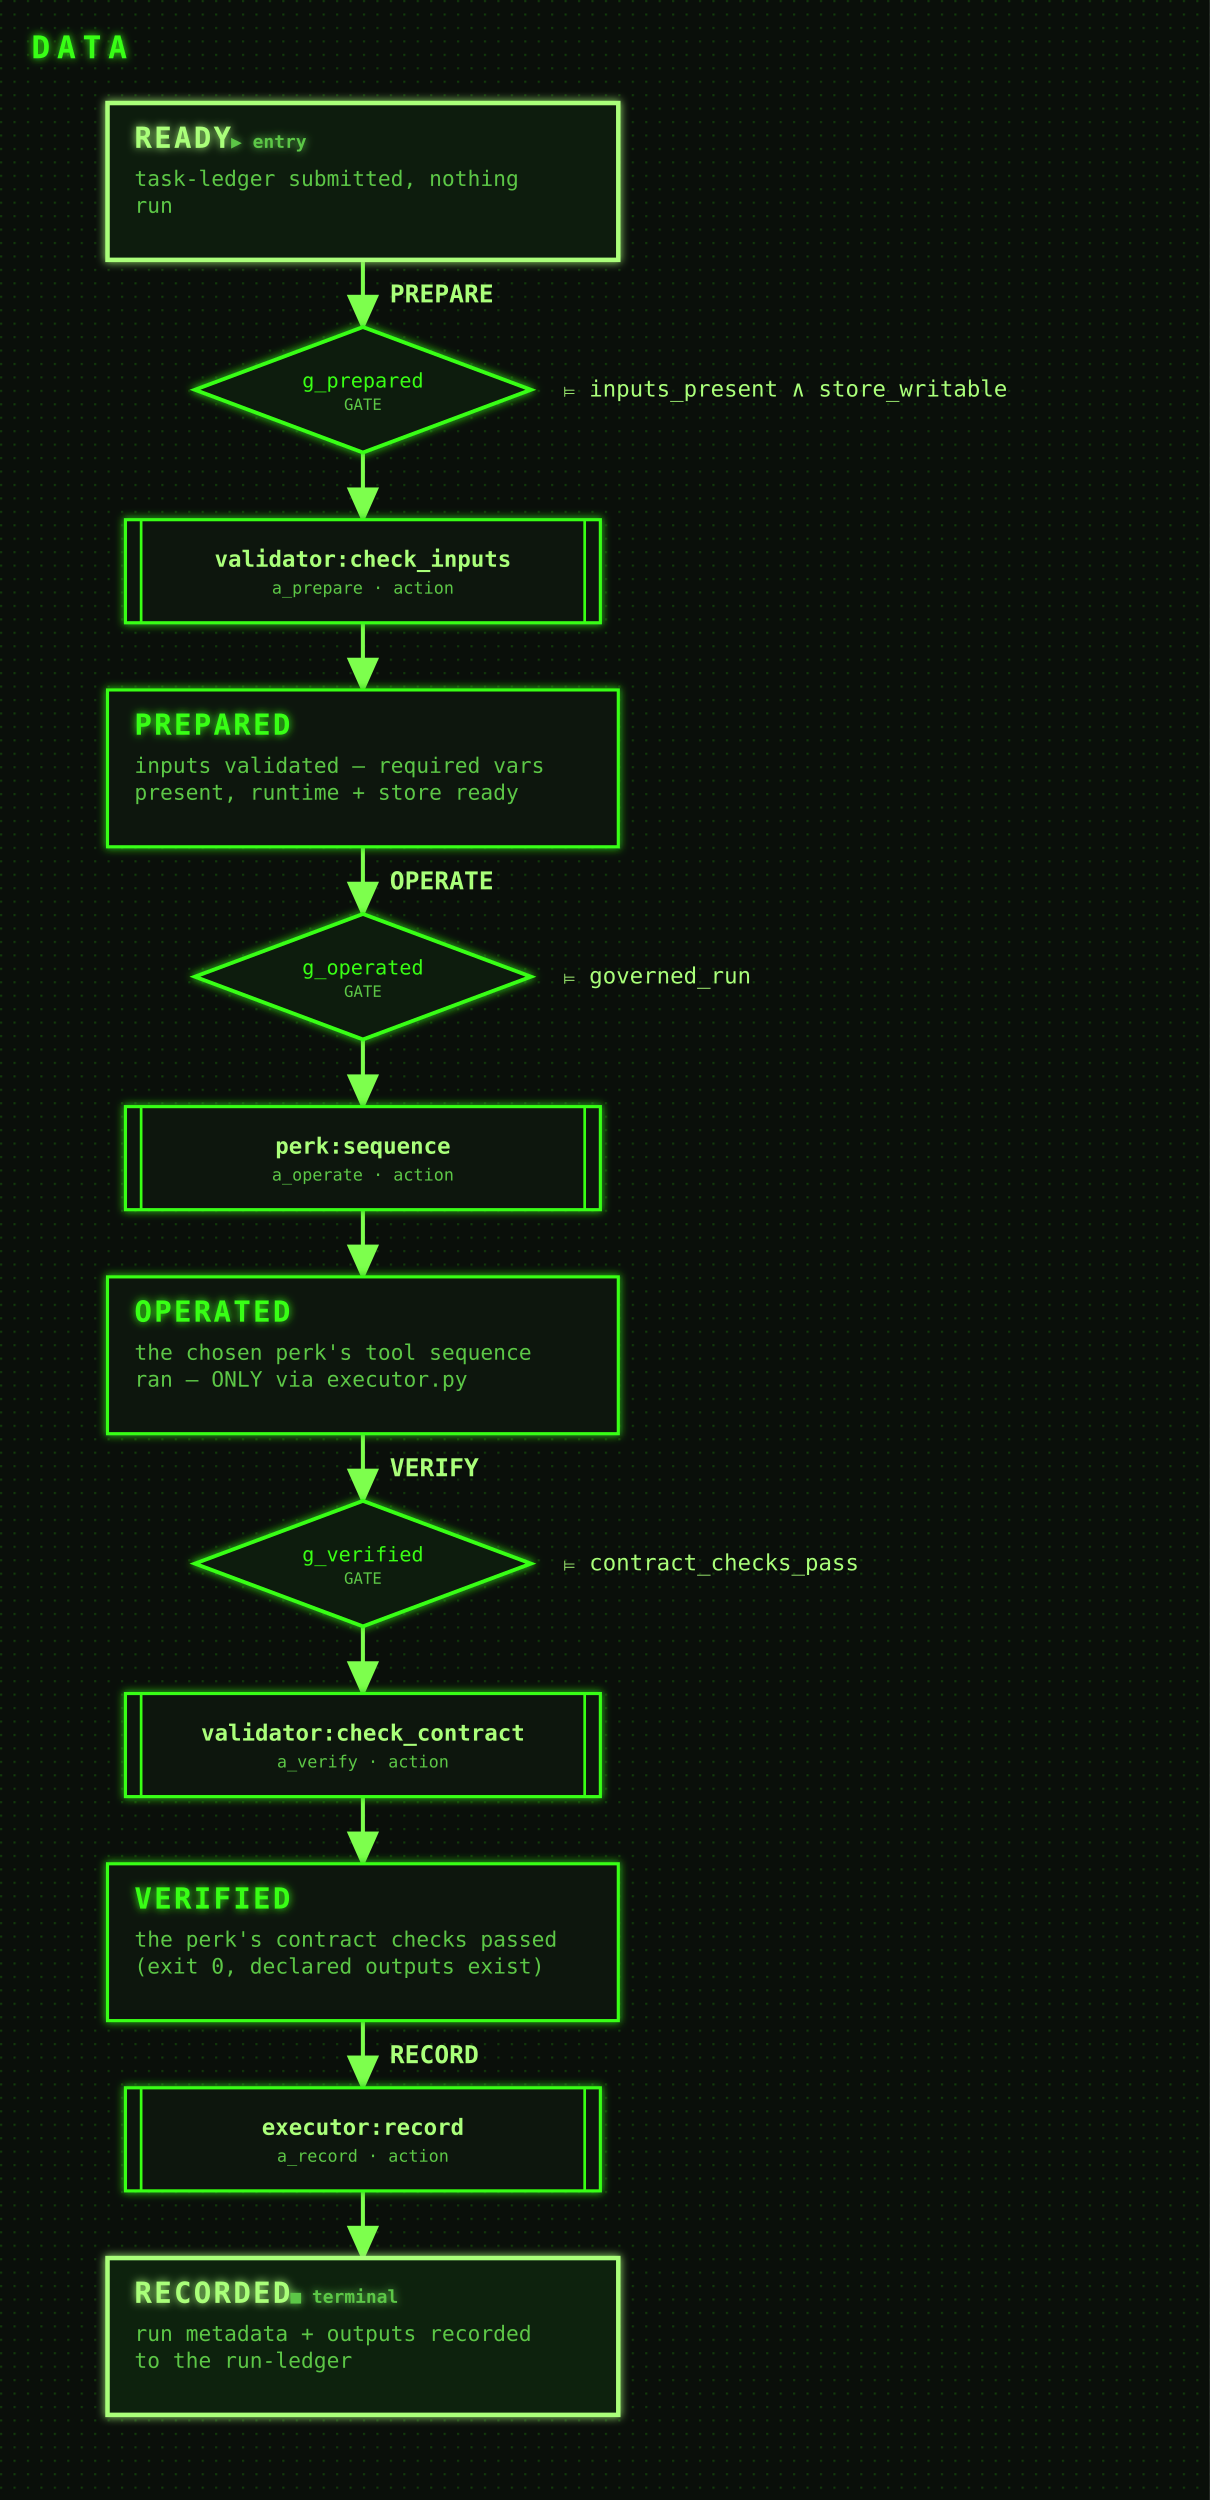
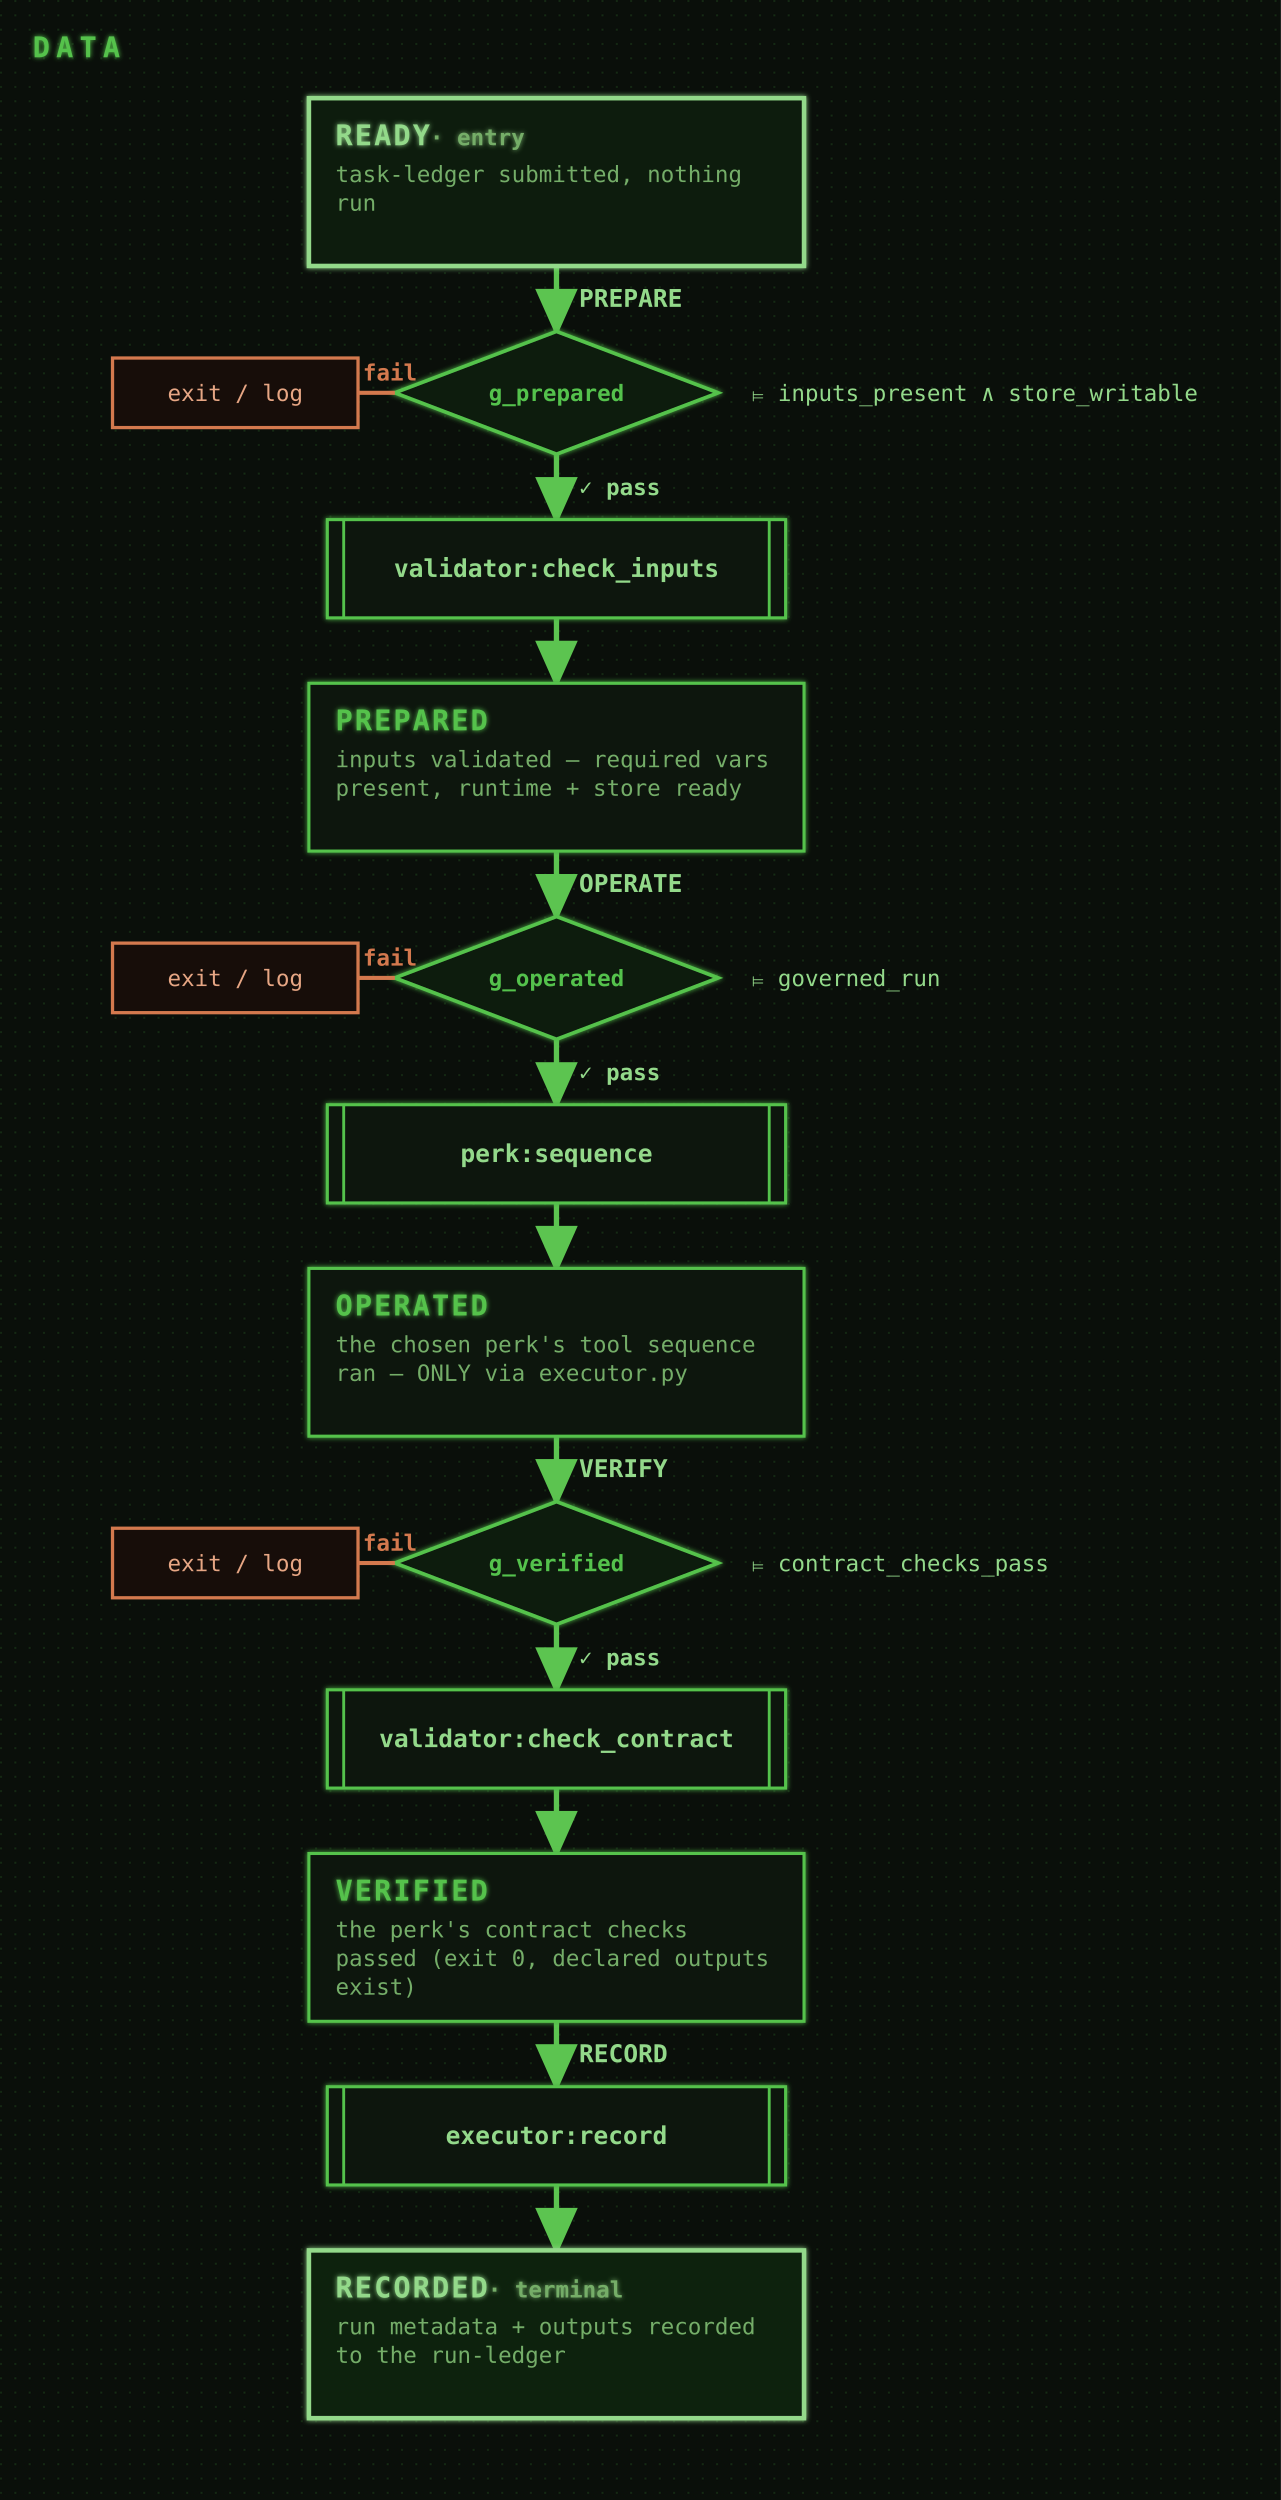
- <svg xmlns="http://www.w3.org/2000/svg" width="540" height="1116" viewBox="0 0 540 1116" font-family="ui-monospace,Menlo,Consolas,monospace">
+ <svg xmlns="http://www.w3.org/2000/svg" width="626" height="1222" viewBox="0 0 626 1222" font-family="ui-monospace,Menlo,Consolas,monospace">
  <defs>
-     <filter id="glow" x="-80%" y="-80%" width="260%" height="260%">
-       <feGaussianBlur stdDeviation="1.8" result="b" />
+     <filter id="glow" x="-60%" y="-60%" width="220%" height="220%">
+       <feGaussianBlur stdDeviation="1.3" result="b" />
      <feMerge>
        <feMergeNode in="b" />
        <feMergeNode in="SourceGraphic" />
      </feMerge>
    </filter>
-     <pattern id="px" width="6" height="6" patternUnits="userSpaceOnUse">
-       <rect width="6" height="6" fill="#0a0f0a" />
-       <rect width="1" height="1" fill="#39ff14" fill-opacity="0.16" />
+     <pattern id="px" width="7" height="7" patternUnits="userSpaceOnUse">
+       <rect width="7" height="7" fill="#0a0f0a" />
+       <rect width="1" height="1" fill="#54c24c" fill-opacity="0.13" />
    </pattern>
    <marker id="arr" markerWidth="10" markerHeight="10" refX="8" refY="4" orient="auto">
-       <path d="M0,0 L9,4 L0,8 z" fill="#7dff4d" />
+       <path d="M0,0 L9,4 L0,8 z" fill="#5cc450" />
    </marker>
  </defs>
-   <rect width="540" height="1116" fill="#0a0f0a" />
-   <rect width="540" height="1116" fill="url(#px)" />
-   <text x="14" y="26" font-size="14" font-weight="700" letter-spacing="3" fill="#39ff14" filter="url(#glow)">DATA</text>
-   <line x1="162.0" y1="116" x2="162.0" y2="146" stroke="#39ff14" stroke-width="5" opacity="0.22" filter="url(#glow)" />
-   <line x1="162.0" y1="116" x2="162.0" y2="146" stroke="#7dff4d" stroke-width="1.8" marker-end="url(#arr)" />
-   <text x="174" y="135" font-size="11" font-weight="700" fill="#aaff7a">PREPARE</text>
-   <line x1="162.0" y1="202" x2="162.0" y2="232" stroke="#39ff14" stroke-width="5" opacity="0.22" filter="url(#glow)" />
-   <line x1="162.0" y1="202" x2="162.0" y2="232" stroke="#7dff4d" stroke-width="1.8" marker-end="url(#arr)" />
-   <line x1="162.0" y1="278" x2="162.0" y2="308" stroke="#39ff14" stroke-width="5" opacity="0.22" filter="url(#glow)" />
-   <line x1="162.0" y1="278" x2="162.0" y2="308" stroke="#7dff4d" stroke-width="1.8" marker-end="url(#arr)" />
-   <line x1="162.0" y1="378" x2="162.0" y2="408" stroke="#39ff14" stroke-width="5" opacity="0.22" filter="url(#glow)" />
-   <line x1="162.0" y1="378" x2="162.0" y2="408" stroke="#7dff4d" stroke-width="1.8" marker-end="url(#arr)" />
-   <text x="174" y="397" font-size="11" font-weight="700" fill="#aaff7a">OPERATE</text>
-   <line x1="162.0" y1="464" x2="162.0" y2="494" stroke="#39ff14" stroke-width="5" opacity="0.22" filter="url(#glow)" />
-   <line x1="162.0" y1="464" x2="162.0" y2="494" stroke="#7dff4d" stroke-width="1.8" marker-end="url(#arr)" />
-   <line x1="162.0" y1="540" x2="162.0" y2="570" stroke="#39ff14" stroke-width="5" opacity="0.22" filter="url(#glow)" />
-   <line x1="162.0" y1="540" x2="162.0" y2="570" stroke="#7dff4d" stroke-width="1.8" marker-end="url(#arr)" />
-   <line x1="162.0" y1="640" x2="162.0" y2="670" stroke="#39ff14" stroke-width="5" opacity="0.22" filter="url(#glow)" />
-   <line x1="162.0" y1="640" x2="162.0" y2="670" stroke="#7dff4d" stroke-width="1.8" marker-end="url(#arr)" />
-   <text x="174" y="659" font-size="11" font-weight="700" fill="#aaff7a">VERIFY</text>
-   <line x1="162.0" y1="726" x2="162.0" y2="756" stroke="#39ff14" stroke-width="5" opacity="0.22" filter="url(#glow)" />
-   <line x1="162.0" y1="726" x2="162.0" y2="756" stroke="#7dff4d" stroke-width="1.8" marker-end="url(#arr)" />
-   <line x1="162.0" y1="802" x2="162.0" y2="832" stroke="#39ff14" stroke-width="5" opacity="0.22" filter="url(#glow)" />
-   <line x1="162.0" y1="802" x2="162.0" y2="832" stroke="#7dff4d" stroke-width="1.8" marker-end="url(#arr)" />
-   <line x1="162.0" y1="902" x2="162.0" y2="932" stroke="#39ff14" stroke-width="5" opacity="0.22" filter="url(#glow)" />
-   <line x1="162.0" y1="902" x2="162.0" y2="932" stroke="#7dff4d" stroke-width="1.8" marker-end="url(#arr)" />
-   <text x="174" y="921" font-size="11" font-weight="700" fill="#aaff7a">RECORD</text>
-   <line x1="162.0" y1="978" x2="162.0" y2="1008" stroke="#39ff14" stroke-width="5" opacity="0.22" filter="url(#glow)" />
-   <line x1="162.0" y1="978" x2="162.0" y2="1008" stroke="#7dff4d" stroke-width="1.8" marker-end="url(#arr)" />
-   <rect x="48.0" y="46" width="228" height="70" fill="#0e1d0d" stroke="#aaff7a" stroke-width="2" filter="url(#glow)" />
-   <text x="60.0" y="66" font-size="13" font-weight="700" letter-spacing="1" fill="#aaff7a" filter="url(#glow)">READY<tspan font-size="8" letter-spacing="0" fill="#5cc746">  ▶ entry</tspan>
+   <rect width="626" height="1222" fill="#0a0f0a" />
+   <rect width="626" height="1222" fill="url(#px)" />
+   <text x="16" y="28" font-size="14" font-weight="700" letter-spacing="3" fill="#54c24c" filter="url(#glow)">DATA</text>
+   <line x1="272.0" y1="130" x2="272.0" y2="162" stroke="#54c24c" stroke-width="7" opacity="0.16" filter="url(#glow)" />
+   <line x1="272.0" y1="130" x2="272.0" y2="162" stroke="#5cc450" stroke-width="2.6" marker-end="url(#arr)" />
+   <text x="283" y="150" font-size="12" font-weight="700" fill="#93d98a">PREPARE</text>
+   <line x1="272.0" y1="222" x2="272.0" y2="254" stroke="#54c24c" stroke-width="7" opacity="0.16" filter="url(#glow)" />
+   <line x1="272.0" y1="222" x2="272.0" y2="254" stroke="#5cc450" stroke-width="2.6" marker-end="url(#arr)" />
+   <text x="283" y="242" font-size="11" font-weight="700" fill="#93d98a">✓ pass</text>
+   <line x1="272.0" y1="302" x2="272.0" y2="334" stroke="#54c24c" stroke-width="7" opacity="0.16" filter="url(#glow)" />
+   <line x1="272.0" y1="302" x2="272.0" y2="334" stroke="#5cc450" stroke-width="2.6" marker-end="url(#arr)" />
+   <line x1="272.0" y1="416" x2="272.0" y2="448" stroke="#54c24c" stroke-width="7" opacity="0.16" filter="url(#glow)" />
+   <line x1="272.0" y1="416" x2="272.0" y2="448" stroke="#5cc450" stroke-width="2.6" marker-end="url(#arr)" />
+   <text x="283" y="436" font-size="12" font-weight="700" fill="#93d98a">OPERATE</text>
+   <line x1="272.0" y1="508" x2="272.0" y2="540" stroke="#54c24c" stroke-width="7" opacity="0.16" filter="url(#glow)" />
+   <line x1="272.0" y1="508" x2="272.0" y2="540" stroke="#5cc450" stroke-width="2.6" marker-end="url(#arr)" />
+   <text x="283" y="528" font-size="11" font-weight="700" fill="#93d98a">✓ pass</text>
+   <line x1="272.0" y1="588" x2="272.0" y2="620" stroke="#54c24c" stroke-width="7" opacity="0.16" filter="url(#glow)" />
+   <line x1="272.0" y1="588" x2="272.0" y2="620" stroke="#5cc450" stroke-width="2.6" marker-end="url(#arr)" />
+   <line x1="272.0" y1="702" x2="272.0" y2="734" stroke="#54c24c" stroke-width="7" opacity="0.16" filter="url(#glow)" />
+   <line x1="272.0" y1="702" x2="272.0" y2="734" stroke="#5cc450" stroke-width="2.6" marker-end="url(#arr)" />
+   <text x="283" y="722" font-size="12" font-weight="700" fill="#93d98a">VERIFY</text>
+   <line x1="272.0" y1="794" x2="272.0" y2="826" stroke="#54c24c" stroke-width="7" opacity="0.16" filter="url(#glow)" />
+   <line x1="272.0" y1="794" x2="272.0" y2="826" stroke="#5cc450" stroke-width="2.6" marker-end="url(#arr)" />
+   <text x="283" y="814" font-size="11" font-weight="700" fill="#93d98a">✓ pass</text>
+   <line x1="272.0" y1="874" x2="272.0" y2="906" stroke="#54c24c" stroke-width="7" opacity="0.16" filter="url(#glow)" />
+   <line x1="272.0" y1="874" x2="272.0" y2="906" stroke="#5cc450" stroke-width="2.6" marker-end="url(#arr)" />
+   <line x1="272.0" y1="988" x2="272.0" y2="1020" stroke="#54c24c" stroke-width="7" opacity="0.16" filter="url(#glow)" />
+   <line x1="272.0" y1="988" x2="272.0" y2="1020" stroke="#5cc450" stroke-width="2.6" marker-end="url(#arr)" />
+   <text x="283" y="1008" font-size="12" font-weight="700" fill="#93d98a">RECORD</text>
+   <line x1="272.0" y1="1068" x2="272.0" y2="1100" stroke="#54c24c" stroke-width="7" opacity="0.16" filter="url(#glow)" />
+   <line x1="272.0" y1="1068" x2="272.0" y2="1100" stroke="#5cc450" stroke-width="2.6" marker-end="url(#arr)" />
+   <rect x="151.0" y="48" width="242" height="82" fill="#0e1d0d" stroke="#93d98a" stroke-width="2.2" filter="url(#glow)" />
+   <text x="164.0" y="71" font-size="14" font-weight="700" letter-spacing="1" fill="#93d98a" filter="url(#glow)">READY<tspan font-size="11" letter-spacing="0" fill="#74ad68">  · entry</tspan>
  </text>
-   <text x="60.0" y="83" font-size="9.5" fill="#5cc746">task-ledger submitted, nothing</text>
-   <text x="60.0" y="95" font-size="9.5" fill="#5cc746">run</text>
-   <polygon points="162.0,146 237.0,174.0 162.0,202 87.0,174.0" fill="#0c1a0c" stroke="#39ff14" stroke-width="1.7" filter="url(#glow)" />
-   <text x="162" y="173" font-size="9" text-anchor="middle" fill="#39ff14">g_prepared</text>
-   <text x="162" y="183" font-size="7" text-anchor="middle" fill="#5cc746">GATE</text>
-   <text x="251" y="177" font-size="10" fill="#aaff7a">⊨ inputs_present ∧ store_writable</text>
-   <rect x="56.0" y="232" width="212" height="46" fill="#0a1609" stroke="#39ff14" stroke-width="1.4" filter="url(#glow)" />
-   <line x1="63.0" y1="232" x2="63.0" y2="278" stroke="#39ff14" stroke-width="1.2" />
-   <line x1="261.0" y1="232" x2="261.0" y2="278" stroke="#39ff14" stroke-width="1.2" />
-   <text x="162" y="253" font-size="10" font-weight="600" text-anchor="middle" fill="#aaff7a">validator:check_inputs</text>
-   <text x="162" y="265" font-size="7.5" text-anchor="middle" fill="#5cc746">a_prepare · action</text>
-   <rect x="48.0" y="308" width="228" height="70" fill="#0b140a" stroke="#39ff14" stroke-width="1.4" filter="url(#glow)" />
-   <text x="60.0" y="328" font-size="13" font-weight="700" letter-spacing="1" fill="#39ff14" filter="url(#glow)">PREPARED<tspan font-size="8" letter-spacing="0" fill="#5cc746" />
+   <text x="164.0" y="89" font-size="11" fill="#74ad68">task-ledger submitted, nothing</text>
+   <text x="164.0" y="103" font-size="11" fill="#74ad68">run</text>
+   <polygon points="272.0,162 351.0,192.0 272.0,222 193.0,192.0" fill="#0c1a0c" stroke="#54c24c" stroke-width="1.8" filter="url(#glow)" />
+   <text x="272" y="196" font-size="11" font-weight="600" text-anchor="middle" fill="#54c24c">g_prepared</text>
+   <text x="367" y="196" font-size="11" fill="#93d98a">⊨ inputs_present ∧ store_writable</text>
+   <line x1="193.0" y1="192.0" x2="175" y2="192.0" stroke="#d4794e" stroke-width="2" />
+   <text x="184" y="186" font-size="11" font-weight="700" text-anchor="middle" fill="#d4794e">✗ fail</text>
+   <rect x="55.0" y="175" width="120" height="34" fill="#170d09" stroke="#d4794e" stroke-width="1.6" />
+   <text x="115.0" y="196" font-size="11" text-anchor="middle" fill="#e7a684">exit / log</text>
+   <rect x="160.0" y="254" width="224" height="48" fill="#0a1609" stroke="#54c24c" stroke-width="1.5" filter="url(#glow)" />
+   <line x1="168.0" y1="254" x2="168.0" y2="302" stroke="#54c24c" stroke-width="1.4" />
+   <line x1="376.0" y1="254" x2="376.0" y2="302" stroke="#54c24c" stroke-width="1.4" />
+   <text x="272" y="282" font-size="12" font-weight="600" text-anchor="middle" fill="#93d98a">validator:check_inputs</text>
+   <rect x="151.0" y="334" width="242" height="82" fill="#0b140a" stroke="#54c24c" stroke-width="1.5" filter="url(#glow)" />
+   <text x="164.0" y="357" font-size="14" font-weight="700" letter-spacing="1" fill="#54c24c" filter="url(#glow)">PREPARED<tspan font-size="11" letter-spacing="0" fill="#74ad68" />
  </text>
-   <text x="60.0" y="345" font-size="9.5" fill="#5cc746">inputs validated — required vars</text>
-   <text x="60.0" y="357" font-size="9.5" fill="#5cc746">present, runtime + store ready</text>
-   <polygon points="162.0,408 237.0,436.0 162.0,464 87.0,436.0" fill="#0c1a0c" stroke="#39ff14" stroke-width="1.7" filter="url(#glow)" />
-   <text x="162" y="435" font-size="9" text-anchor="middle" fill="#39ff14">g_operated</text>
-   <text x="162" y="445" font-size="7" text-anchor="middle" fill="#5cc746">GATE</text>
-   <text x="251" y="439" font-size="10" fill="#aaff7a">⊨ governed_run</text>
-   <rect x="56.0" y="494" width="212" height="46" fill="#0a1609" stroke="#39ff14" stroke-width="1.4" filter="url(#glow)" />
-   <line x1="63.0" y1="494" x2="63.0" y2="540" stroke="#39ff14" stroke-width="1.2" />
-   <line x1="261.0" y1="494" x2="261.0" y2="540" stroke="#39ff14" stroke-width="1.2" />
-   <text x="162" y="515" font-size="10" font-weight="600" text-anchor="middle" fill="#aaff7a">perk:sequence</text>
-   <text x="162" y="527" font-size="7.5" text-anchor="middle" fill="#5cc746">a_operate · action</text>
-   <rect x="48.0" y="570" width="228" height="70" fill="#0b140a" stroke="#39ff14" stroke-width="1.4" filter="url(#glow)" />
-   <text x="60.0" y="590" font-size="13" font-weight="700" letter-spacing="1" fill="#39ff14" filter="url(#glow)">OPERATED<tspan font-size="8" letter-spacing="0" fill="#5cc746" />
+   <text x="164.0" y="375" font-size="11" fill="#74ad68">inputs validated — required vars</text>
+   <text x="164.0" y="389" font-size="11" fill="#74ad68">present, runtime + store ready</text>
+   <polygon points="272.0,448 351.0,478.0 272.0,508 193.0,478.0" fill="#0c1a0c" stroke="#54c24c" stroke-width="1.8" filter="url(#glow)" />
+   <text x="272" y="482" font-size="11" font-weight="600" text-anchor="middle" fill="#54c24c">g_operated</text>
+   <text x="367" y="482" font-size="11" fill="#93d98a">⊨ governed_run</text>
+   <line x1="193.0" y1="478.0" x2="175" y2="478.0" stroke="#d4794e" stroke-width="2" />
+   <text x="184" y="472" font-size="11" font-weight="700" text-anchor="middle" fill="#d4794e">✗ fail</text>
+   <rect x="55.0" y="461" width="120" height="34" fill="#170d09" stroke="#d4794e" stroke-width="1.6" />
+   <text x="115.0" y="482" font-size="11" text-anchor="middle" fill="#e7a684">exit / log</text>
+   <rect x="160.0" y="540" width="224" height="48" fill="#0a1609" stroke="#54c24c" stroke-width="1.5" filter="url(#glow)" />
+   <line x1="168.0" y1="540" x2="168.0" y2="588" stroke="#54c24c" stroke-width="1.4" />
+   <line x1="376.0" y1="540" x2="376.0" y2="588" stroke="#54c24c" stroke-width="1.4" />
+   <text x="272" y="568" font-size="12" font-weight="600" text-anchor="middle" fill="#93d98a">perk:sequence</text>
+   <rect x="151.0" y="620" width="242" height="82" fill="#0b140a" stroke="#54c24c" stroke-width="1.5" filter="url(#glow)" />
+   <text x="164.0" y="643" font-size="14" font-weight="700" letter-spacing="1" fill="#54c24c" filter="url(#glow)">OPERATED<tspan font-size="11" letter-spacing="0" fill="#74ad68" />
  </text>
-   <text x="60.0" y="607" font-size="9.5" fill="#5cc746">the chosen perk's tool sequence</text>
-   <text x="60.0" y="619" font-size="9.5" fill="#5cc746">ran — ONLY via executor.py</text>
-   <polygon points="162.0,670 237.0,698.0 162.0,726 87.0,698.0" fill="#0c1a0c" stroke="#39ff14" stroke-width="1.7" filter="url(#glow)" />
-   <text x="162" y="697" font-size="9" text-anchor="middle" fill="#39ff14">g_verified</text>
-   <text x="162" y="707" font-size="7" text-anchor="middle" fill="#5cc746">GATE</text>
-   <text x="251" y="701" font-size="10" fill="#aaff7a">⊨ contract_checks_pass</text>
-   <rect x="56.0" y="756" width="212" height="46" fill="#0a1609" stroke="#39ff14" stroke-width="1.4" filter="url(#glow)" />
-   <line x1="63.0" y1="756" x2="63.0" y2="802" stroke="#39ff14" stroke-width="1.2" />
-   <line x1="261.0" y1="756" x2="261.0" y2="802" stroke="#39ff14" stroke-width="1.2" />
-   <text x="162" y="777" font-size="10" font-weight="600" text-anchor="middle" fill="#aaff7a">validator:check_contract</text>
-   <text x="162" y="789" font-size="7.5" text-anchor="middle" fill="#5cc746">a_verify · action</text>
-   <rect x="48.0" y="832" width="228" height="70" fill="#0b140a" stroke="#39ff14" stroke-width="1.4" filter="url(#glow)" />
-   <text x="60.0" y="852" font-size="13" font-weight="700" letter-spacing="1" fill="#39ff14" filter="url(#glow)">VERIFIED<tspan font-size="8" letter-spacing="0" fill="#5cc746" />
+   <text x="164.0" y="661" font-size="11" fill="#74ad68">the chosen perk's tool sequence</text>
+   <text x="164.0" y="675" font-size="11" fill="#74ad68">ran — ONLY via executor.py</text>
+   <polygon points="272.0,734 351.0,764.0 272.0,794 193.0,764.0" fill="#0c1a0c" stroke="#54c24c" stroke-width="1.8" filter="url(#glow)" />
+   <text x="272" y="768" font-size="11" font-weight="600" text-anchor="middle" fill="#54c24c">g_verified</text>
+   <text x="367" y="768" font-size="11" fill="#93d98a">⊨ contract_checks_pass</text>
+   <line x1="193.0" y1="764.0" x2="175" y2="764.0" stroke="#d4794e" stroke-width="2" />
+   <text x="184" y="758" font-size="11" font-weight="700" text-anchor="middle" fill="#d4794e">✗ fail</text>
+   <rect x="55.0" y="747" width="120" height="34" fill="#170d09" stroke="#d4794e" stroke-width="1.6" />
+   <text x="115.0" y="768" font-size="11" text-anchor="middle" fill="#e7a684">exit / log</text>
+   <rect x="160.0" y="826" width="224" height="48" fill="#0a1609" stroke="#54c24c" stroke-width="1.5" filter="url(#glow)" />
+   <line x1="168.0" y1="826" x2="168.0" y2="874" stroke="#54c24c" stroke-width="1.4" />
+   <line x1="376.0" y1="826" x2="376.0" y2="874" stroke="#54c24c" stroke-width="1.4" />
+   <text x="272" y="854" font-size="12" font-weight="600" text-anchor="middle" fill="#93d98a">validator:check_contract</text>
+   <rect x="151.0" y="906" width="242" height="82" fill="#0b140a" stroke="#54c24c" stroke-width="1.5" filter="url(#glow)" />
+   <text x="164.0" y="929" font-size="14" font-weight="700" letter-spacing="1" fill="#54c24c" filter="url(#glow)">VERIFIED<tspan font-size="11" letter-spacing="0" fill="#74ad68" />
  </text>
-   <text x="60.0" y="869" font-size="9.5" fill="#5cc746">the perk's contract checks passed</text>
-   <text x="60.0" y="881" font-size="9.5" fill="#5cc746">(exit 0, declared outputs exist)</text>
-   <rect x="56.0" y="932" width="212" height="46" fill="#0a1609" stroke="#39ff14" stroke-width="1.4" filter="url(#glow)" />
-   <line x1="63.0" y1="932" x2="63.0" y2="978" stroke="#39ff14" stroke-width="1.2" />
-   <line x1="261.0" y1="932" x2="261.0" y2="978" stroke="#39ff14" stroke-width="1.2" />
-   <text x="162" y="953" font-size="10" font-weight="600" text-anchor="middle" fill="#aaff7a">executor:record</text>
-   <text x="162" y="965" font-size="7.5" text-anchor="middle" fill="#5cc746">a_record · action</text>
-   <rect x="48.0" y="1008" width="228" height="70" fill="#0f2410" stroke="#aaff7a" stroke-width="2" filter="url(#glow)" />
-   <text x="60.0" y="1028" font-size="13" font-weight="700" letter-spacing="1" fill="#aaff7a" filter="url(#glow)">RECORDED<tspan font-size="8" letter-spacing="0" fill="#5cc746">  ■ terminal</tspan>
+   <text x="164.0" y="947" font-size="11" fill="#74ad68">the perk's contract checks</text>
+   <text x="164.0" y="961" font-size="11" fill="#74ad68">passed (exit 0, declared outputs</text>
+   <text x="164.0" y="975" font-size="11" fill="#74ad68">exist)</text>
+   <rect x="160.0" y="1020" width="224" height="48" fill="#0a1609" stroke="#54c24c" stroke-width="1.5" filter="url(#glow)" />
+   <line x1="168.0" y1="1020" x2="168.0" y2="1068" stroke="#54c24c" stroke-width="1.4" />
+   <line x1="376.0" y1="1020" x2="376.0" y2="1068" stroke="#54c24c" stroke-width="1.4" />
+   <text x="272" y="1048" font-size="12" font-weight="600" text-anchor="middle" fill="#93d98a">executor:record</text>
+   <rect x="151.0" y="1100" width="242" height="82" fill="#0f2410" stroke="#93d98a" stroke-width="2.2" filter="url(#glow)" />
+   <text x="164.0" y="1123" font-size="14" font-weight="700" letter-spacing="1" fill="#93d98a" filter="url(#glow)">RECORDED<tspan font-size="11" letter-spacing="0" fill="#74ad68">  · terminal</tspan>
  </text>
-   <text x="60.0" y="1045" font-size="9.5" fill="#5cc746">run metadata + outputs recorded</text>
-   <text x="60.0" y="1057" font-size="9.5" fill="#5cc746">to the run-ledger</text>
+   <text x="164.0" y="1141" font-size="11" fill="#74ad68">run metadata + outputs recorded</text>
+   <text x="164.0" y="1155" font-size="11" fill="#74ad68">to the run-ledger</text>
</svg>
